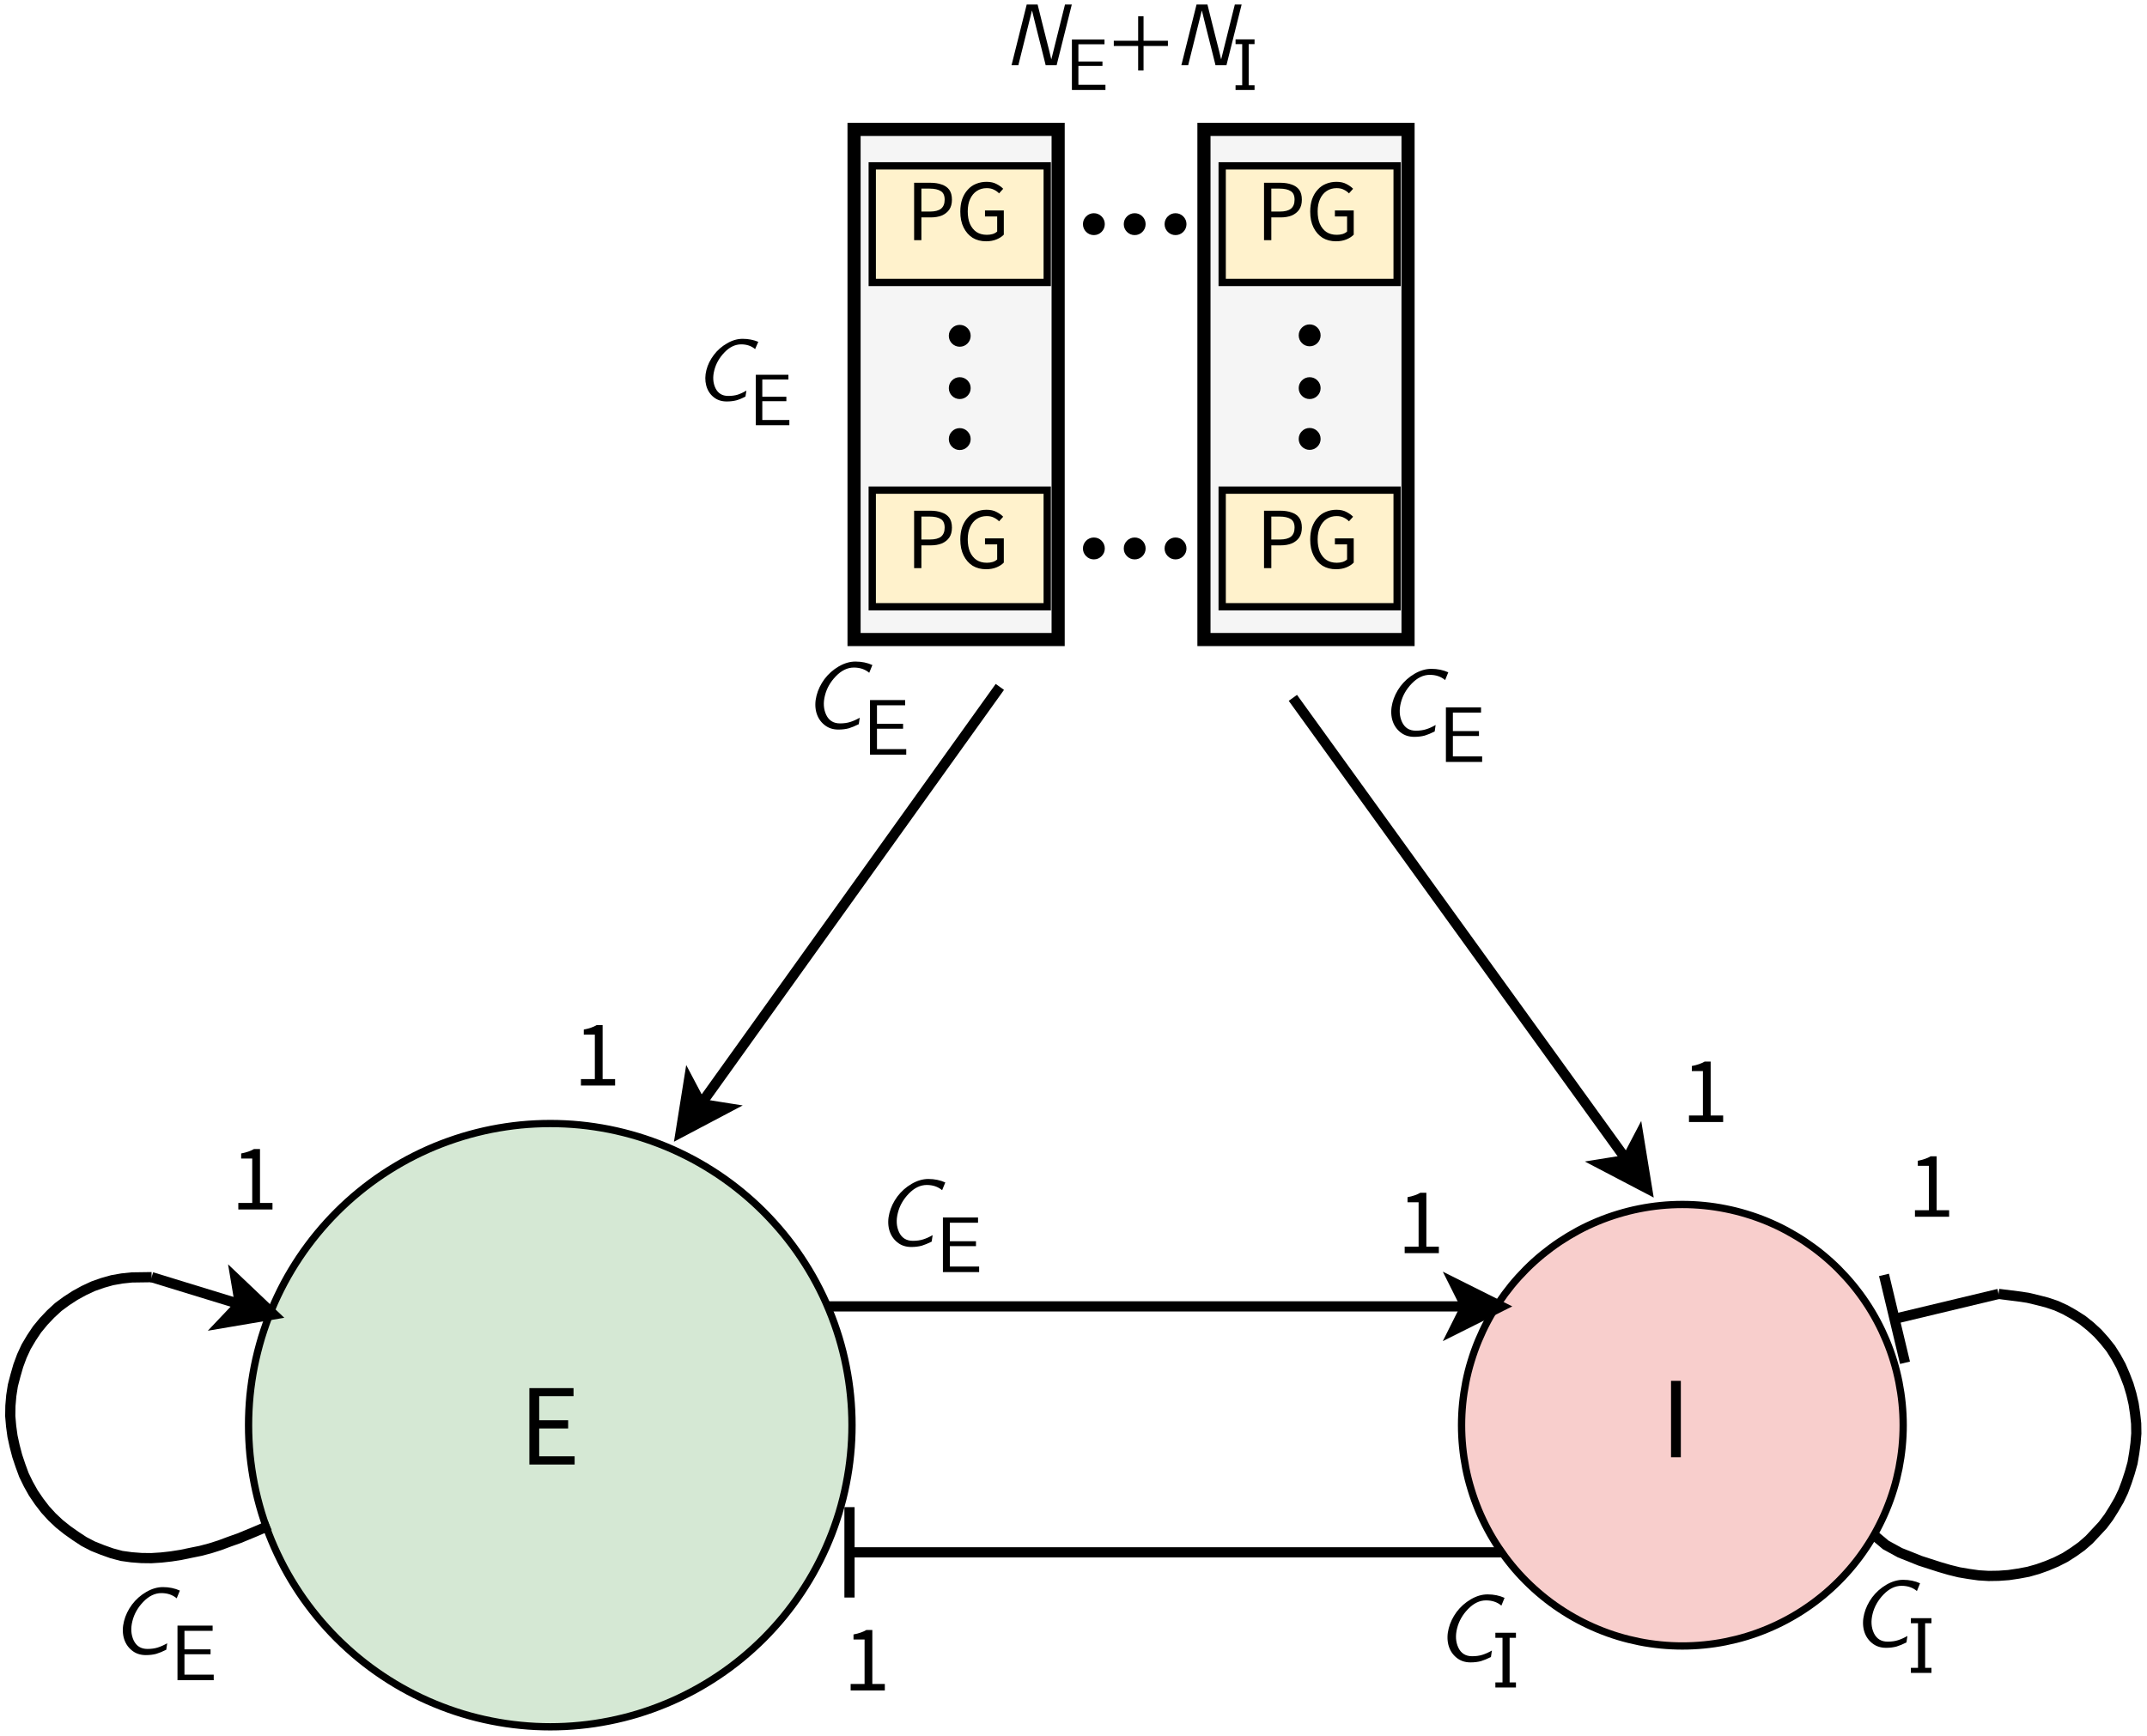
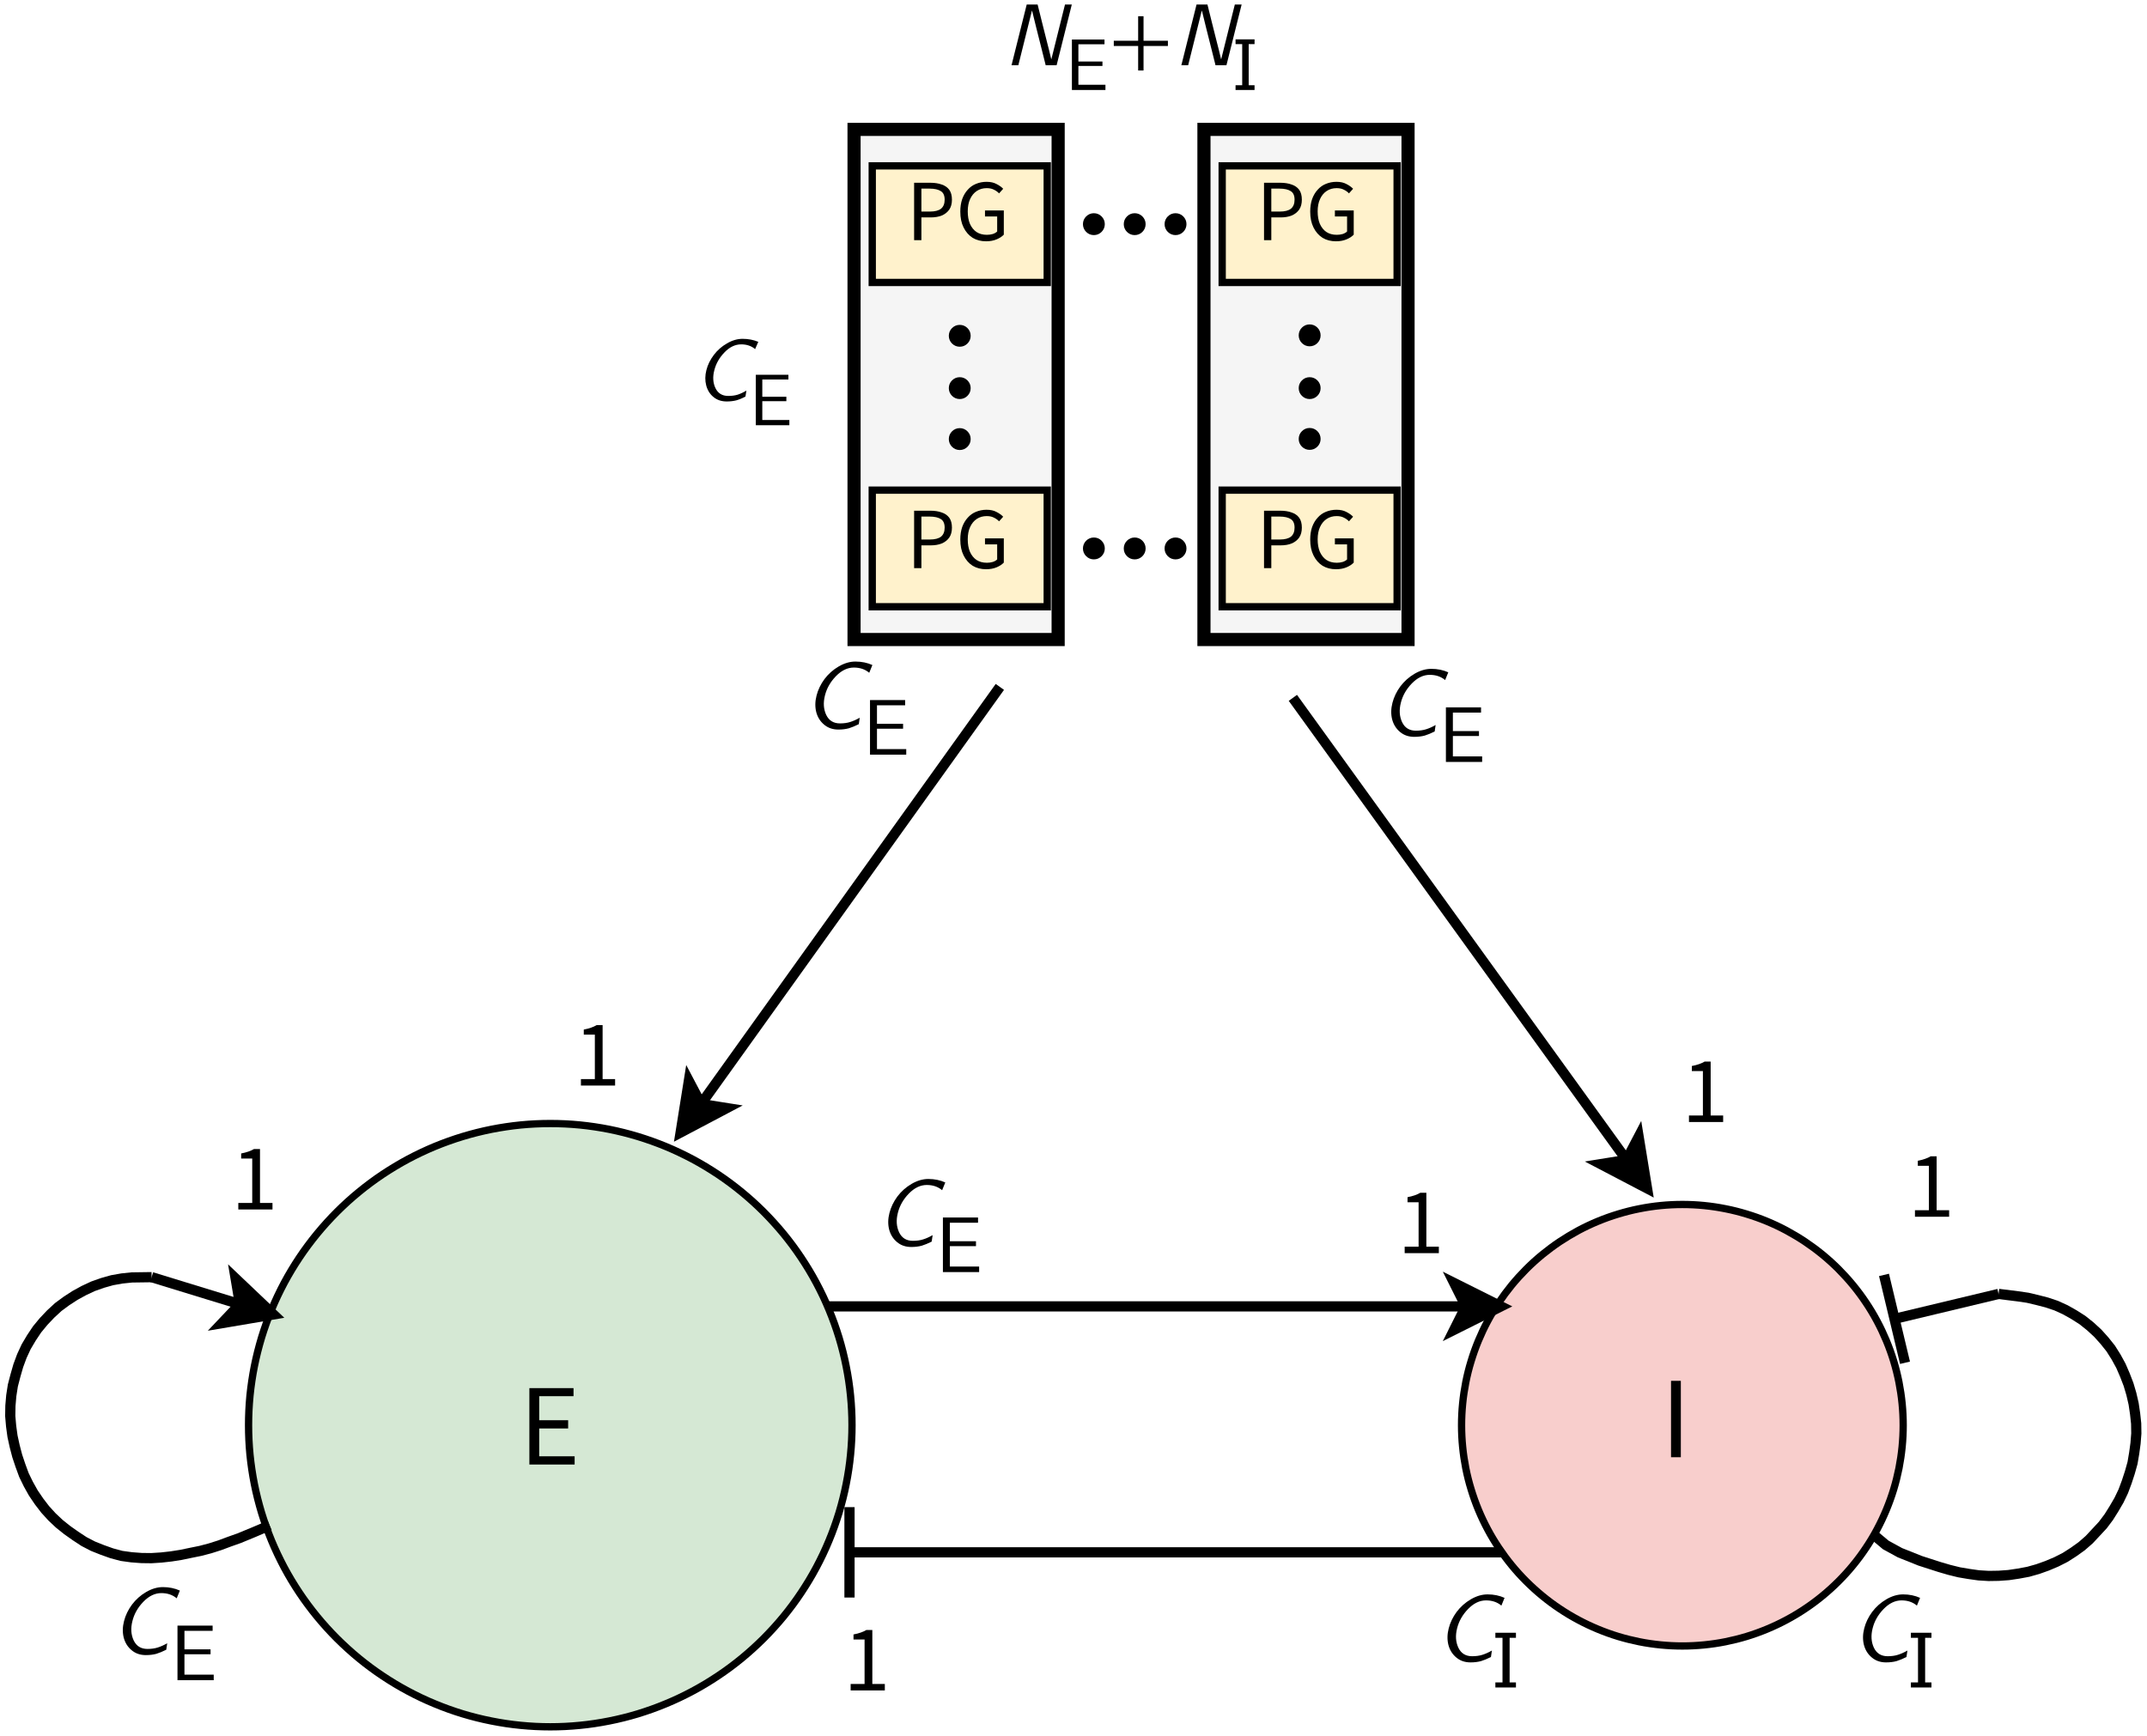
<svg xmlns="http://www.w3.org/2000/svg" xmlns:xlink="http://www.w3.org/1999/xlink" width="294.3" height="238.0" viewBox="-0.110 3.640 211.970 171.470">
  <defs>
    <g>
      <g id="glyph-0-0">
        <path d="M 0.781 0 L 0.781 -5.672 L 2.391 -5.672 C 2.816 -5.672 3.188 -5.613 3.5 -5.5 C 3.82 -5.395 4.07 -5.223 4.25 -4.984 C 4.426 -4.742 4.516 -4.414 4.516 -4 C 4.516 -3.602 4.426 -3.273 4.25 -3.016 C 4.07 -2.766 3.828 -2.57 3.516 -2.438 C 3.203 -2.312 2.836 -2.25 2.422 -2.25 L 1.5 -2.25 L 1.5 0 Z M 1.5 -2.828 L 2.344 -2.828 C 2.832 -2.828 3.195 -2.922 3.438 -3.109 C 3.676 -3.305 3.797 -3.602 3.797 -4 C 3.797 -4.406 3.672 -4.688 3.422 -4.844 C 3.172 -5.008 2.801 -5.094 2.312 -5.094 L 1.5 -5.094 Z M 1.5 -2.828 " />
      </g>
      <g id="glyph-0-1">
        <path d="M 3 0.109 C 2.5 0.109 2.055 -0.004 1.672 -0.234 C 1.297 -0.473 1 -0.812 0.781 -1.25 C 0.562 -1.688 0.453 -2.211 0.453 -2.828 C 0.453 -3.285 0.516 -3.695 0.641 -4.062 C 0.773 -4.426 0.957 -4.734 1.188 -4.984 C 1.414 -5.242 1.688 -5.438 2 -5.562 C 2.32 -5.695 2.672 -5.766 3.047 -5.766 C 3.441 -5.766 3.77 -5.691 4.031 -5.547 C 4.301 -5.41 4.52 -5.254 4.688 -5.078 L 4.281 -4.625 C 4.145 -4.77 3.977 -4.891 3.781 -4.984 C 3.594 -5.086 3.352 -5.141 3.062 -5.141 C 2.688 -5.141 2.359 -5.047 2.078 -4.859 C 1.797 -4.672 1.578 -4.406 1.422 -4.062 C 1.266 -3.727 1.188 -3.32 1.188 -2.844 C 1.188 -2.375 1.258 -1.961 1.406 -1.609 C 1.562 -1.266 1.773 -1 2.047 -0.812 C 2.328 -0.625 2.672 -0.531 3.078 -0.531 C 3.273 -0.531 3.469 -0.555 3.656 -0.609 C 3.844 -0.672 3.988 -0.754 4.094 -0.859 L 4.094 -2.344 L 2.891 -2.344 L 2.891 -2.938 L 4.75 -2.938 L 4.75 -0.547 C 4.57 -0.359 4.332 -0.203 4.031 -0.078 C 3.727 0.047 3.383 0.109 3 0.109 Z M 3 0.109 " />
      </g>
      <g id="glyph-1-0">
        <path d="M 5.281 0 L 4.203 0 C 4.109 -0.406 3.969 -0.969 3.781 -1.688 C 3.602 -2.414 3.438 -3.078 3.281 -3.672 C 3.125 -4.273 2.984 -4.848 2.859 -5.391 L 2.844 -5.391 L 1.5 0 L 0.828 0 L 2.328 -6 L 3.406 -6 C 3.5 -5.594 3.641 -5.023 3.828 -4.297 C 4.016 -3.578 4.18 -2.914 4.328 -2.312 C 4.484 -1.719 4.625 -1.148 4.75 -0.609 L 4.766 -0.609 L 6.109 -6 L 6.781 -6 Z M 5.281 0 " />
      </g>
      <g id="glyph-1-1">
        <path d="M 3.469 -0.453 C 3.812 -0.453 4.125 -0.492 4.406 -0.578 C 4.688 -0.672 4.973 -0.805 5.266 -0.984 L 5.172 -0.391 C 4.859 -0.223 4.555 -0.098 4.266 -0.016 C 3.984 0.055 3.672 0.094 3.328 0.094 C 2.805 0.094 2.367 -0.051 2.016 -0.344 C 1.66 -0.633 1.422 -1.016 1.297 -1.484 C 1.172 -1.961 1.176 -2.469 1.312 -3 C 1.445 -3.531 1.691 -4.031 2.047 -4.5 C 2.398 -4.969 2.832 -5.348 3.344 -5.641 C 3.852 -5.941 4.367 -6.094 4.891 -6.094 C 5.453 -6.094 5.969 -5.992 6.438 -5.797 L 6.125 -5.078 C 5.758 -5.391 5.301 -5.547 4.75 -5.547 C 4.156 -5.547 3.602 -5.281 3.094 -4.75 C 2.594 -4.227 2.258 -3.641 2.094 -2.984 C 1.926 -2.336 1.961 -1.754 2.203 -1.234 C 2.453 -0.711 2.875 -0.453 3.469 -0.453 Z M 3.469 -0.453 " />
      </g>
      <g id="glyph-2-0">
        <path d="M 1.312 -0.516 L 3.984 -0.516 L 3.984 0 L 0.672 0 L 0.672 -4.984 L 3.891 -4.984 L 3.891 -4.516 L 1.312 -4.516 L 1.312 -2.812 L 3.688 -2.812 L 3.688 -2.375 L 1.312 -2.375 Z M 1.312 -0.516 " />
      </g>
      <g id="glyph-2-1">
        <path d="M 1.359 -4.531 L 1.359 -0.469 L 1.938 -0.469 L 1.938 0 L 0.062 0 L 0.062 -0.469 L 0.719 -0.469 L 0.719 -4.531 L 0.062 -4.531 L 0.062 -5 L 1.938 -5 L 1.938 -4.531 Z M 1.359 -4.531 " />
      </g>
      <g id="glyph-3-0">
        <path d="M 2.906 -2.422 L 2.906 -4.844 L 3.438 -4.844 L 3.438 -2.422 L 5.844 -2.422 L 5.844 -1.906 L 3.438 -1.906 L 3.438 0.516 L 2.906 0.516 L 2.906 -1.906 L 0.5 -1.906 L 0.5 -2.422 Z M 2.906 -2.422 " />
      </g>
      <g id="glyph-4-0">
        <path d="M 1.031 0 L 1.031 -7.547 L 5.391 -7.547 L 5.391 -6.75 L 2 -6.75 L 2 -4.375 L 4.859 -4.375 L 4.859 -3.562 L 2 -3.562 L 2 -0.812 L 5.5 -0.812 L 5.5 0 Z M 1.031 0 " />
      </g>
      <g id="glyph-4-1">
        <path d="M 1.031 0 L 1.031 -7.547 L 2 -7.547 L 2 0 Z M 1.031 0 " />
      </g>
      <g id="glyph-5-0">
        <path d="M 3.75 -0.5 C 4.133 -0.5 4.473 -0.547 4.766 -0.641 C 5.066 -0.734 5.379 -0.875 5.703 -1.062 L 5.609 -0.422 C 5.254 -0.242 4.926 -0.109 4.625 -0.016 C 4.32 0.066 3.977 0.109 3.594 0.109 C 3.039 0.109 2.57 -0.051 2.188 -0.375 C 1.801 -0.695 1.539 -1.113 1.406 -1.625 C 1.281 -2.133 1.289 -2.676 1.438 -3.25 C 1.582 -3.82 1.844 -4.363 2.219 -4.875 C 2.602 -5.383 3.07 -5.801 3.625 -6.125 C 4.176 -6.445 4.727 -6.609 5.281 -6.609 C 5.895 -6.609 6.453 -6.492 6.953 -6.266 L 6.641 -5.5 C 6.234 -5.844 5.727 -6.016 5.125 -6.016 C 4.488 -6.016 3.895 -5.727 3.344 -5.156 C 2.801 -4.594 2.441 -3.957 2.266 -3.25 C 2.086 -2.539 2.129 -1.906 2.391 -1.344 C 2.66 -0.781 3.113 -0.5 3.75 -0.5 Z M 3.75 -0.5 " />
      </g>
      <g id="glyph-6-0">
        <path d="M 1.422 -0.547 L 4.312 -0.547 L 4.312 0 L 0.734 0 L 0.734 -5.391 L 4.203 -5.391 L 4.203 -4.875 L 1.422 -4.875 L 1.422 -3.047 L 4 -3.047 L 4 -2.562 L 1.422 -2.562 Z M 1.422 -0.547 " />
      </g>
      <g id="glyph-6-1">
        <path d="M 1.469 -4.906 L 1.469 -0.5 L 2.094 -0.5 L 2.094 0 L 0.062 0 L 0.062 -0.5 L 0.766 -0.5 L 0.766 -4.906 L 0.062 -4.906 L 0.062 -5.406 L 2.094 -5.406 L 2.094 -4.906 Z M 1.469 -4.906 " />
      </g>
      <g id="glyph-7-0">
        <path d="M 0.734 0 L 0.734 -0.641 L 2.109 -0.641 L 2.109 -5.031 L 1.016 -5.031 L 1.016 -5.531 C 1.285 -5.582 1.523 -5.645 1.734 -5.719 C 1.941 -5.789 2.125 -5.875 2.281 -5.969 L 2.875 -5.969 L 2.875 -0.641 L 4.109 -0.641 L 4.109 0 Z M 0.734 0 " />
      </g>
    </g>
    <clipPath id="clip-0">
      <path clip-rule="nonzero" d="M 0 0.008 L 212.762 0.008 L 212.762 175.832 L 0 175.832 Z M 0 0.008 " />
    </clipPath>
    <clipPath id="clip-1">
      <path clip-rule="nonzero" d="M 20 110 L 89 110 L 89 175.832 L 20 175.832 Z M 20 110 " />
    </clipPath>
    <clipPath id="clip-2">
      <path clip-rule="nonzero" d="M 170 117 L 212.762 117 L 212.762 174 L 170 174 Z M 170 117 " />
    </clipPath>
  </defs>
  <g clip-path="url(#clip-0)">

</g>
  <path fill-rule="nonzero" fill="rgb(96.078%, 96.078%, 96.078%)" fill-opacity="1" stroke-width="1.8" stroke-linecap="butt" stroke-linejoin="miter" stroke="rgb(0%, 0%, 0%)" stroke-opacity="1" stroke-miterlimit="4" d="M 116.252 22.797 L 144.25 22.797 L 144.25 92.798 L 116.252 92.798 Z M 116.252 22.797 " transform="matrix(0.71992, 0, 0, 0.71992, 0.510966, 0.0095816)" />
  <path fill-rule="nonzero" fill="rgb(100%, 94.899%, 79.999%)" fill-opacity="1" stroke-width="1" stroke-linecap="butt" stroke-linejoin="miter" stroke="rgb(0%, 0%, 0%)" stroke-opacity="1" stroke-miterlimit="4" d="M 118.248 27.3 L 142.252 27.3 L 142.252 43.301 L 118.248 43.301 Z M 118.248 27.3 " transform="matrix(0.71992, 0, 0, 0.71992, 0.870926, 0.369541)" />
  <g fill="rgb(0%, 0%, 0%)" fill-opacity="1">
    <use xlink:href="#glyph-0-0" x="89.354" y="27.367" />
  </g>
  <g fill="rgb(0%, 0%, 0%)" fill-opacity="1">
    <use xlink:href="#glyph-0-1" x="94.243" y="27.367" />
  </g>
  <path fill-rule="nonzero" fill="rgb(100%, 94.899%, 79.999%)" fill-opacity="1" stroke-width="1" stroke-linecap="butt" stroke-linejoin="miter" stroke="rgb(0%, 0%, 0%)" stroke-opacity="1" stroke-miterlimit="4" d="M 118.248 71.798 L 142.252 71.798 L 142.252 87.799 L 118.248 87.799 Z M 118.248 71.798 " transform="matrix(0.71992, 0, 0, 0.71992, 0.870926, 0.369541)" />
  <g fill="rgb(0%, 0%, 0%)" fill-opacity="1">
    <use xlink:href="#glyph-0-0" x="89.354" y="59.763" />
  </g>
  <g fill="rgb(0%, 0%, 0%)" fill-opacity="1">
    <use xlink:href="#glyph-0-1" x="94.243" y="59.763" />
  </g>
  <path fill-rule="nonzero" fill="rgb(96.078%, 96.078%, 96.078%)" fill-opacity="1" stroke-width="1.8" stroke-linecap="butt" stroke-linejoin="miter" stroke="rgb(0%, 0%, 0%)" stroke-opacity="1" stroke-miterlimit="4" d="M 164.25 22.797 L 192.248 22.797 L 192.248 92.798 L 164.25 92.798 Z M 164.25 22.797 " transform="matrix(0.71992, 0, 0, 0.71992, 0.510966, 0.0095816)" />
  <path fill-rule="nonzero" fill="rgb(100%, 94.899%, 79.999%)" fill-opacity="1" stroke-width="1" stroke-linecap="butt" stroke-linejoin="miter" stroke="rgb(0%, 0%, 0%)" stroke-opacity="1" stroke-miterlimit="4" d="M 166.251 27.3 L 190.25 27.3 L 190.25 43.301 L 166.251 43.301 Z M 166.251 27.3 " transform="matrix(0.71992, 0, 0, 0.71992, 0.870926, 0.369541)" />
  <g fill="rgb(0%, 0%, 0%)" fill-opacity="1">
    <use xlink:href="#glyph-0-0" x="123.91" y="27.367" />
  </g>
  <g fill="rgb(0%, 0%, 0%)" fill-opacity="1">
    <use xlink:href="#glyph-0-1" x="128.799" y="27.367" />
  </g>
  <path fill-rule="nonzero" fill="rgb(100%, 94.899%, 79.999%)" fill-opacity="1" stroke-width="1" stroke-linecap="butt" stroke-linejoin="miter" stroke="rgb(0%, 0%, 0%)" stroke-opacity="1" stroke-miterlimit="4" d="M 166.251 71.798 L 190.25 71.798 L 190.25 87.799 L 166.251 87.799 Z M 166.251 71.798 " transform="matrix(0.71992, 0, 0, 0.71992, 0.870926, 0.369541)" />
  <g fill="rgb(0%, 0%, 0%)" fill-opacity="1">
    <use xlink:href="#glyph-0-0" x="123.91" y="59.763" />
  </g>
  <g fill="rgb(0%, 0%, 0%)" fill-opacity="1">
    <use xlink:href="#glyph-0-1" x="128.799" y="59.763" />
  </g>
  <path fill-rule="nonzero" fill="rgb(0%, 0%, 0%)" fill-opacity="1" stroke-width="1" stroke-linecap="butt" stroke-linejoin="miter" stroke="rgb(0%, 0%, 0%)" stroke-opacity="1" stroke-miterlimit="4" d="M 149.648 35.298 C 149.648 35.575 149.55 35.813 149.355 36.009 C 149.16 36.204 148.926 36.302 148.65 36.302 C 148.373 36.302 148.14 36.204 147.944 36.009 C 147.749 35.813 147.651 35.575 147.651 35.298 C 147.651 35.021 147.749 34.788 147.944 34.593 C 148.14 34.397 148.373 34.3 148.65 34.3 C 148.926 34.3 149.16 34.397 149.355 34.593 C 149.55 34.788 149.648 35.021 149.648 35.298 Z M 149.648 35.298 " transform="matrix(0.71992, 0, 0, 0.71992, 0.870926, 0.369541)" />
  <path fill-rule="nonzero" fill="rgb(0%, 0%, 0%)" fill-opacity="1" stroke-width="1" stroke-linecap="butt" stroke-linejoin="miter" stroke="rgb(0%, 0%, 0%)" stroke-opacity="1" stroke-miterlimit="4" d="M 155.248 35.298 C 155.248 35.575 155.15 35.813 154.955 36.009 C 154.759 36.204 154.526 36.302 154.249 36.302 C 153.972 36.302 153.739 36.204 153.544 36.009 C 153.349 35.813 153.251 35.575 153.251 35.298 C 153.251 35.021 153.349 34.788 153.544 34.593 C 153.739 34.397 153.972 34.3 154.249 34.3 C 154.526 34.3 154.759 34.397 154.955 34.593 C 155.15 34.788 155.248 35.021 155.248 35.298 Z M 155.248 35.298 " transform="matrix(0.71992, 0, 0, 0.71992, 0.870926, 0.369541)" />
  <path fill-rule="nonzero" fill="rgb(0%, 0%, 0%)" fill-opacity="1" stroke-width="1" stroke-linecap="butt" stroke-linejoin="miter" stroke="rgb(0%, 0%, 0%)" stroke-opacity="1" stroke-miterlimit="4" d="M 160.853 35.298 C 160.853 35.575 160.755 35.813 160.56 36.009 C 160.364 36.204 160.126 36.302 159.849 36.302 C 159.572 36.302 159.339 36.204 159.143 36.009 C 158.948 35.813 158.85 35.575 158.85 35.298 C 158.85 35.021 158.948 34.788 159.143 34.593 C 159.339 34.397 159.572 34.3 159.849 34.3 C 160.126 34.3 160.364 34.397 160.56 34.593 C 160.755 34.788 160.853 35.021 160.853 35.298 Z M 160.853 35.298 " transform="matrix(0.71992, 0, 0, 0.71992, 0.870926, 0.369541)" />
  <path fill-rule="nonzero" fill="rgb(0%, 0%, 0%)" fill-opacity="1" stroke-width="1" stroke-linecap="butt" stroke-linejoin="miter" stroke="rgb(0%, 0%, 0%)" stroke-opacity="1" stroke-miterlimit="4" d="M 149.648 79.802 C 149.648 80.078 149.55 80.312 149.355 80.507 C 149.16 80.702 148.926 80.8 148.65 80.8 C 148.373 80.8 148.14 80.702 147.944 80.507 C 147.749 80.312 147.651 80.078 147.651 79.802 C 147.651 79.525 147.749 79.286 147.944 79.091 C 148.14 78.896 148.373 78.798 148.65 78.798 C 148.926 78.798 149.16 78.896 149.355 79.091 C 149.55 79.286 149.648 79.525 149.648 79.802 Z M 149.648 79.802 " transform="matrix(0.71992, 0, 0, 0.71992, 0.870926, 0.369541)" />
  <path fill-rule="nonzero" fill="rgb(0%, 0%, 0%)" fill-opacity="1" stroke-width="1" stroke-linecap="butt" stroke-linejoin="miter" stroke="rgb(0%, 0%, 0%)" stroke-opacity="1" stroke-miterlimit="4" d="M 155.248 79.802 C 155.248 80.078 155.15 80.312 154.955 80.507 C 154.759 80.702 154.526 80.8 154.249 80.8 C 153.972 80.8 153.739 80.702 153.544 80.507 C 153.349 80.312 153.251 80.078 153.251 79.802 C 153.251 79.525 153.349 79.286 153.544 79.091 C 153.739 78.896 153.972 78.798 154.249 78.798 C 154.526 78.798 154.759 78.896 154.955 79.091 C 155.15 79.286 155.248 79.525 155.248 79.802 Z M 155.248 79.802 " transform="matrix(0.71992, 0, 0, 0.71992, 0.870926, 0.369541)" />
  <path fill-rule="nonzero" fill="rgb(0%, 0%, 0%)" fill-opacity="1" stroke-width="1" stroke-linecap="butt" stroke-linejoin="miter" stroke="rgb(0%, 0%, 0%)" stroke-opacity="1" stroke-miterlimit="4" d="M 160.853 79.802 C 160.853 80.078 160.755 80.312 160.56 80.507 C 160.364 80.702 160.126 80.8 159.849 80.8 C 159.572 80.8 159.339 80.702 159.143 80.507 C 158.948 80.312 158.85 80.078 158.85 79.802 C 158.85 79.525 158.948 79.286 159.143 79.091 C 159.339 78.896 159.572 78.798 159.849 78.798 C 160.126 78.798 160.364 78.896 160.56 79.091 C 160.755 79.286 160.853 79.525 160.853 79.802 Z M 160.853 79.802 " transform="matrix(0.71992, 0, 0, 0.71992, 0.870926, 0.369541)" />
  <path fill-rule="nonzero" fill="rgb(0%, 0%, 0%)" fill-opacity="1" stroke-width="1" stroke-linecap="butt" stroke-linejoin="miter" stroke="rgb(0%, 0%, 0%)" stroke-opacity="1" stroke-miterlimit="4" d="M 131.249 50.621 C 131.249 50.898 131.151 51.131 130.956 51.326 C 130.76 51.522 130.527 51.619 130.25 51.619 C 129.974 51.619 129.74 51.522 129.545 51.326 C 129.35 51.131 129.252 50.898 129.252 50.621 C 129.252 50.344 129.35 50.111 129.545 49.915 C 129.74 49.72 129.974 49.622 130.25 49.622 C 130.527 49.622 130.76 49.72 130.956 49.915 C 131.151 50.111 131.249 50.344 131.249 50.621 Z M 131.249 50.621 " transform="matrix(0.71992, 0, 0, 0.71992, 0.870926, 0.369541)" />
  <path fill-rule="nonzero" fill="rgb(0%, 0%, 0%)" fill-opacity="1" stroke-width="1" stroke-linecap="butt" stroke-linejoin="miter" stroke="rgb(0%, 0%, 0%)" stroke-opacity="1" stroke-miterlimit="4" d="M 131.249 57.799 C 131.249 58.076 131.151 58.309 130.956 58.505 C 130.76 58.7 130.527 58.798 130.25 58.798 C 129.974 58.798 129.74 58.7 129.545 58.505 C 129.35 58.309 129.252 58.076 129.252 57.799 C 129.252 57.523 129.35 57.289 129.545 57.094 C 129.74 56.899 129.974 56.801 130.25 56.801 C 130.527 56.801 130.76 56.899 130.956 57.094 C 131.151 57.289 131.249 57.523 131.249 57.799 Z M 131.249 57.799 " transform="matrix(0.71992, 0, 0, 0.71992, 0.870926, 0.369541)" />
  <path fill-rule="nonzero" fill="rgb(0%, 0%, 0%)" fill-opacity="1" stroke-width="1" stroke-linecap="butt" stroke-linejoin="miter" stroke="rgb(0%, 0%, 0%)" stroke-opacity="1" stroke-miterlimit="4" d="M 131.249 64.788 C 131.249 65.065 131.151 65.303 130.956 65.499 C 130.76 65.694 130.527 65.792 130.25 65.792 C 129.974 65.792 129.74 65.694 129.545 65.499 C 129.35 65.303 129.252 65.065 129.252 64.788 C 129.252 64.511 129.35 64.278 129.545 64.083 C 129.74 63.887 129.974 63.79 130.25 63.79 C 130.527 63.79 130.76 63.887 130.956 64.083 C 131.151 64.278 131.249 64.511 131.249 64.788 Z M 131.249 64.788 " transform="matrix(0.71992, 0, 0, 0.71992, 0.870926, 0.369541)" />
  <path fill-rule="nonzero" fill="rgb(0%, 0%, 0%)" fill-opacity="1" stroke-width="1" stroke-linecap="butt" stroke-linejoin="miter" stroke="rgb(0%, 0%, 0%)" stroke-opacity="1" stroke-miterlimit="4" d="M 179.252 50.561 C 179.252 50.838 179.154 51.071 178.959 51.267 C 178.764 51.462 178.525 51.56 178.248 51.56 C 177.971 51.56 177.738 51.462 177.543 51.267 C 177.347 51.071 177.25 50.838 177.25 50.561 C 177.25 50.284 177.347 50.046 177.543 49.85 C 177.738 49.655 177.971 49.557 178.248 49.557 C 178.525 49.557 178.764 49.655 178.959 49.85 C 179.154 50.046 179.252 50.284 179.252 50.561 Z M 179.252 50.561 " transform="matrix(0.71992, 0, 0, 0.71992, 0.870926, 0.369541)" />
  <path fill-rule="nonzero" fill="rgb(0%, 0%, 0%)" fill-opacity="1" stroke-width="1" stroke-linecap="butt" stroke-linejoin="miter" stroke="rgb(0%, 0%, 0%)" stroke-opacity="1" stroke-miterlimit="4" d="M 179.252 57.799 C 179.252 58.076 179.154 58.309 178.959 58.505 C 178.764 58.7 178.525 58.798 178.248 58.798 C 177.971 58.798 177.738 58.7 177.543 58.505 C 177.347 58.309 177.25 58.076 177.25 57.799 C 177.25 57.523 177.347 57.289 177.543 57.094 C 177.738 56.899 177.971 56.801 178.248 56.801 C 178.525 56.801 178.764 56.899 178.959 57.094 C 179.154 57.289 179.252 57.523 179.252 57.799 Z M 179.252 57.799 " transform="matrix(0.71992, 0, 0, 0.71992, 0.870926, 0.369541)" />
  <path fill-rule="nonzero" fill="rgb(0%, 0%, 0%)" fill-opacity="1" stroke-width="1" stroke-linecap="butt" stroke-linejoin="miter" stroke="rgb(0%, 0%, 0%)" stroke-opacity="1" stroke-miterlimit="4" d="M 179.252 64.772 C 179.252 65.048 179.154 65.282 178.959 65.477 C 178.764 65.672 178.525 65.77 178.248 65.77 C 177.971 65.77 177.738 65.672 177.543 65.477 C 177.347 65.282 177.25 65.048 177.25 64.772 C 177.25 64.495 177.347 64.256 177.543 64.061 C 177.738 63.866 177.971 63.768 178.248 63.768 C 178.525 63.768 178.764 63.866 178.959 64.061 C 179.154 64.256 179.252 64.495 179.252 64.772 Z M 179.252 64.772 " transform="matrix(0.71992, 0, 0, 0.71992, 0.870926, 0.369541)" />
  <g fill="rgb(0%, 0%, 0%)" fill-opacity="1">
    <use xlink:href="#glyph-1-0" x="98.926" y="10.088" />
  </g>
  <g fill="rgb(0%, 0%, 0%)" fill-opacity="1">
    <use xlink:href="#glyph-2-0" x="105.046" y="12.529" />
  </g>
  <g fill="rgb(0%, 0%, 0%)" fill-opacity="1">
    <use xlink:href="#glyph-3-0" x="109.354" y="10.088" />
  </g>
  <g fill="rgb(0%, 0%, 0%)" fill-opacity="1">
    <use xlink:href="#glyph-1-0" x="115.698" y="10.088" />
  </g>
  <g fill="rgb(0%, 0%, 0%)" fill-opacity="1">
    <use xlink:href="#glyph-2-1" x="121.817" y="12.529" />
  </g>
  <g fill="rgb(0%, 0%, 0%)" fill-opacity="1">
    <use xlink:href="#glyph-1-1" x="68.307" y="43.205" />
  </g>
  <g fill="rgb(0%, 0%, 0%)" fill-opacity="1">
    <use xlink:href="#glyph-2-0" x="73.83" y="45.646" />
  </g>
  <path fill-rule="nonzero" fill="rgb(83.53%, 90.979%, 83.139%)" fill-opacity="1" d="M 84 144.426 C 84 145.402 83.953 146.375 83.855 147.348 C 83.762 148.316 83.617 149.281 83.426 150.238 C 83.238 151.195 83 152.141 82.719 153.074 C 82.434 154.008 82.105 154.926 81.73 155.828 C 81.359 156.73 80.941 157.609 80.48 158.473 C 80.023 159.332 79.52 160.168 78.977 160.98 C 78.438 161.793 77.855 162.574 77.238 163.328 C 76.617 164.082 75.961 164.805 75.273 165.496 C 74.582 166.184 73.859 166.84 73.105 167.461 C 72.352 168.078 71.57 168.66 70.758 169.199 C 69.945 169.742 69.109 170.246 68.25 170.703 C 67.387 171.164 66.508 171.582 65.605 171.953 C 64.703 172.328 63.785 172.656 62.852 172.941 C 61.918 173.223 60.973 173.461 60.016 173.648 C 59.059 173.84 58.094 173.984 57.125 174.078 C 56.152 174.176 55.18 174.223 54.203 174.223 C 53.227 174.223 52.254 174.176 51.281 174.078 C 50.312 173.984 49.348 173.84 48.391 173.648 C 47.434 173.461 46.488 173.223 45.555 172.941 C 44.617 172.656 43.703 172.328 42.801 171.953 C 41.898 171.582 41.016 171.164 40.156 170.703 C 39.297 170.246 38.461 169.742 37.648 169.199 C 36.836 168.66 36.055 168.078 35.301 167.461 C 34.543 166.84 33.824 166.184 33.133 165.496 C 32.441 164.805 31.789 164.082 31.168 163.328 C 30.551 162.574 29.969 161.793 29.426 160.98 C 28.883 160.168 28.383 159.332 27.922 158.473 C 27.465 157.609 27.047 156.73 26.672 155.828 C 26.301 154.926 25.973 154.008 25.688 153.074 C 25.406 152.141 25.168 151.195 24.977 150.238 C 24.789 149.281 24.645 148.316 24.547 147.348 C 24.453 146.375 24.406 145.402 24.406 144.426 C 24.406 143.449 24.453 142.477 24.547 141.504 C 24.645 140.535 24.789 139.57 24.977 138.613 C 25.168 137.656 25.406 136.711 25.688 135.777 C 25.973 134.844 26.301 133.926 26.672 133.023 C 27.047 132.121 27.465 131.238 27.922 130.379 C 28.383 129.52 28.883 128.684 29.426 127.871 C 29.969 127.059 30.551 126.277 31.168 125.523 C 31.789 124.77 32.441 124.047 33.133 123.355 C 33.824 122.664 34.543 122.012 35.301 121.391 C 36.055 120.773 36.836 120.191 37.648 119.648 C 38.461 119.109 39.297 118.605 40.156 118.145 C 41.016 117.688 41.898 117.27 42.801 116.895 C 43.703 116.523 44.617 116.195 45.555 115.91 C 46.488 115.629 47.434 115.391 48.391 115.199 C 49.348 115.012 50.312 114.867 51.281 114.77 C 52.254 114.676 53.227 114.629 54.203 114.629 C 55.18 114.629 56.152 114.676 57.125 114.77 C 58.094 114.867 59.059 115.012 60.016 115.199 C 60.973 115.391 61.918 115.629 62.852 115.91 C 63.785 116.195 64.703 116.523 65.605 116.895 C 66.508 117.27 67.387 117.688 68.25 118.145 C 69.109 118.605 69.945 119.109 70.758 119.648 C 71.57 120.191 72.352 120.773 73.105 121.391 C 73.859 122.012 74.582 122.664 75.273 123.355 C 75.961 124.047 76.617 124.77 77.238 125.523 C 77.855 126.277 78.438 127.059 78.977 127.871 C 79.52 128.684 80.023 129.52 80.48 130.379 C 80.941 131.238 81.359 132.121 81.73 133.023 C 82.105 133.926 82.434 134.844 82.719 135.777 C 83 136.711 83.238 137.656 83.426 138.613 C 83.617 139.57 83.762 140.535 83.855 141.504 C 83.953 142.477 84 143.449 84 144.426 Z M 84 144.426 " />
  <g clip-path="url(#clip-1)">
    <path fill="none" stroke-width="1" stroke-linecap="butt" stroke-linejoin="miter" stroke="rgb(0%, 0%, 0%)" stroke-opacity="1" stroke-miterlimit="4" d="M 115.47 200.1 C 115.47 201.457 115.405 202.808 115.269 204.159 C 115.139 205.505 114.938 206.845 114.672 208.174 C 114.412 209.504 114.081 210.817 113.69 212.113 C 113.294 213.41 112.838 214.685 112.317 215.939 C 111.802 217.192 111.221 218.413 110.581 219.612 C 109.946 220.806 109.246 221.967 108.492 223.096 C 107.743 224.224 106.935 225.309 106.078 226.357 C 105.215 227.404 104.303 228.408 103.348 229.368 C 102.388 230.323 101.384 231.235 100.337 232.097 C 99.29 232.955 98.205 233.763 97.076 234.512 C 95.947 235.266 94.786 235.966 93.592 236.601 C 92.393 237.241 91.173 237.822 89.919 238.337 C 88.666 238.858 87.391 239.314 86.094 239.71 C 84.797 240.101 83.484 240.432 82.155 240.692 C 80.825 240.958 79.485 241.159 78.139 241.289 C 76.788 241.424 75.437 241.49 74.081 241.49 C 72.724 241.49 71.373 241.424 70.022 241.289 C 68.677 241.159 67.336 240.958 66.007 240.692 C 64.678 240.432 63.365 240.101 62.068 239.71 C 60.765 239.314 59.496 238.858 58.242 238.337 C 56.989 237.822 55.763 237.241 54.569 236.601 C 53.375 235.966 52.214 235.266 51.086 234.512 C 49.957 233.763 48.872 232.955 47.825 232.097 C 46.772 231.235 45.774 230.323 44.813 229.368 C 43.853 228.408 42.947 227.404 42.084 226.357 C 41.227 225.309 40.418 224.224 39.664 223.096 C 38.91 221.967 38.215 220.806 37.575 219.612 C 36.94 218.413 36.36 217.192 35.839 215.939 C 35.323 214.685 34.867 213.41 34.471 212.113 C 34.081 210.817 33.75 209.504 33.484 208.174 C 33.223 206.845 33.023 205.505 32.887 204.159 C 32.757 202.808 32.692 201.457 32.692 200.1 C 32.692 198.744 32.757 197.393 32.887 196.042 C 33.023 194.696 33.223 193.356 33.484 192.027 C 33.75 190.697 34.081 189.384 34.471 188.087 C 34.867 186.791 35.323 185.515 35.839 184.262 C 36.36 183.009 36.94 181.782 37.575 180.589 C 38.215 179.395 38.91 178.234 39.664 177.105 C 40.418 175.977 41.227 174.891 42.084 173.844 C 42.947 172.797 43.853 171.793 44.813 170.833 C 45.774 169.872 46.772 168.966 47.825 168.104 C 48.872 167.246 49.957 166.438 51.086 165.684 C 52.214 164.935 53.375 164.235 54.569 163.595 C 55.763 162.96 56.989 162.379 58.242 161.858 C 59.496 161.343 60.765 160.887 62.068 160.491 C 63.365 160.1 64.678 159.769 66.007 159.503 C 67.336 159.243 68.677 159.042 70.022 158.907 C 71.373 158.776 72.724 158.711 74.081 158.711 C 75.437 158.711 76.788 158.776 78.139 158.907 C 79.485 159.042 80.825 159.243 82.155 159.503 C 83.484 159.769 84.797 160.1 86.094 160.491 C 87.391 160.887 88.666 161.343 89.919 161.858 C 91.173 162.379 92.393 162.96 93.592 163.595 C 94.786 164.235 95.947 164.935 97.076 165.684 C 98.205 166.438 99.29 167.246 100.337 168.104 C 101.384 168.966 102.388 169.872 103.348 170.833 C 104.303 171.793 105.215 172.797 106.078 173.844 C 106.935 174.891 107.743 175.977 108.492 177.105 C 109.246 178.234 109.946 179.395 110.581 180.589 C 111.221 181.782 111.802 183.009 112.317 184.262 C 112.838 185.515 113.294 186.791 113.69 188.087 C 114.081 189.384 114.412 190.697 114.672 192.027 C 114.938 193.356 115.139 194.696 115.269 196.042 C 115.405 197.393 115.47 198.744 115.47 200.1 Z M 115.47 200.1 " transform="matrix(0.71992, 0, 0, 0.71992, 0.870926, 0.369541)" />
  </g>
  <path fill-rule="nonzero" fill="rgb(97.249%, 80.779%, 79.999%)" fill-opacity="1" stroke-width="1" stroke-linecap="butt" stroke-linejoin="miter" stroke="rgb(0%, 0%, 0%)" stroke-opacity="1" stroke-miterlimit="4" d="M 259.67 200.111 C 259.67 201.104 259.621 202.092 259.524 203.079 C 259.426 204.067 259.279 205.049 259.089 206.02 C 258.894 206.991 258.655 207.952 258.368 208.901 C 258.08 209.851 257.744 210.784 257.364 211.701 C 256.984 212.618 256.561 213.513 256.094 214.387 C 255.628 215.266 255.118 216.112 254.564 216.937 C 254.016 217.762 253.425 218.56 252.795 219.325 C 252.166 220.095 251.499 220.828 250.799 221.528 C 250.099 222.227 249.361 222.895 248.596 223.524 C 247.831 224.154 247.033 224.745 246.208 225.293 C 245.384 225.847 244.532 226.357 243.658 226.823 C 242.784 227.29 241.889 227.713 240.972 228.093 C 240.055 228.473 239.122 228.809 238.172 229.097 C 237.223 229.384 236.262 229.623 235.291 229.818 C 234.315 230.014 233.338 230.155 232.35 230.252 C 231.363 230.35 230.37 230.399 229.382 230.399 C 228.389 230.399 227.396 230.35 226.409 230.252 C 225.421 230.155 224.445 230.014 223.468 229.818 C 222.497 229.623 221.536 229.384 220.587 229.097 C 219.637 228.809 218.704 228.473 217.787 228.093 C 216.87 227.713 215.975 227.29 215.101 226.823 C 214.228 226.357 213.376 225.847 212.551 225.293 C 211.726 224.745 210.929 224.154 210.164 223.524 C 209.399 222.895 208.661 222.227 207.961 221.528 C 207.261 220.828 206.593 220.095 205.964 219.325 C 205.335 218.56 204.749 217.762 204.195 216.937 C 203.642 216.112 203.132 215.266 202.665 214.387 C 202.198 213.513 201.775 212.618 201.395 211.701 C 201.016 210.784 200.685 209.851 200.397 208.901 C 200.104 207.952 199.865 206.991 199.67 206.02 C 199.48 205.049 199.333 204.067 199.236 203.079 C 199.138 202.092 199.089 201.104 199.089 200.111 C 199.089 199.118 199.138 198.131 199.236 197.143 C 199.333 196.156 199.48 195.174 199.67 194.202 C 199.865 193.226 200.104 192.265 200.397 191.316 C 200.685 190.366 201.016 189.433 201.395 188.516 C 201.775 187.604 202.198 186.704 202.665 185.83 C 203.132 184.957 203.642 184.105 204.195 183.28 C 204.749 182.455 205.335 181.663 205.964 180.893 C 206.593 180.128 207.261 179.395 207.961 178.69 C 208.661 177.99 209.399 177.322 210.164 176.693 C 210.929 176.069 211.726 175.477 212.551 174.924 C 213.376 174.376 214.228 173.866 215.101 173.394 C 215.975 172.927 216.87 172.504 217.787 172.124 C 218.704 171.744 219.637 171.413 220.587 171.126 C 221.536 170.838 222.497 170.594 223.468 170.404 C 224.445 170.209 225.421 170.062 226.409 169.965 C 227.396 169.867 228.389 169.818 229.382 169.818 C 230.37 169.818 231.363 169.867 232.35 169.965 C 233.338 170.062 234.315 170.209 235.291 170.404 C 236.262 170.594 237.223 170.838 238.172 171.126 C 239.122 171.413 240.055 171.744 240.972 172.124 C 241.889 172.504 242.784 172.927 243.658 173.394 C 244.532 173.866 245.384 174.376 246.208 174.924 C 247.033 175.477 247.831 176.069 248.596 176.693 C 249.361 177.322 250.099 177.99 250.799 178.69 C 251.499 179.395 252.166 180.128 252.795 180.893 C 253.425 181.663 254.016 182.455 254.564 183.28 C 255.118 184.105 255.628 184.957 256.094 185.83 C 256.561 186.704 256.984 187.604 257.364 188.516 C 257.744 189.433 258.08 190.366 258.368 191.316 C 258.655 192.265 258.894 193.226 259.089 194.202 C 259.279 195.174 259.426 196.156 259.524 197.143 C 259.621 198.131 259.67 199.118 259.67 200.111 Z M 259.67 200.111 " transform="matrix(0.71992, 0, 0, 0.71992, 0.870926, 0.369541)" />
  <g fill="rgb(0%, 0%, 0%)" fill-opacity="1">
    <use xlink:href="#glyph-4-0" x="51.108" y="148.313" />
  </g>
  <g fill="rgb(0%, 0%, 0%)" fill-opacity="1">
    <use xlink:href="#glyph-4-1" x="163.854" y="147.593" />
  </g>
  <path fill="none" stroke-width="1.4" stroke-linecap="butt" stroke-linejoin="miter" stroke="rgb(0%, 0%, 0%)" stroke-opacity="1" stroke-miterlimit="10" d="M 135.752 98.798 L 94.759 156.031 " transform="matrix(0.71992, 0, 0, 0.71992, 0.870926, 0.369541)" />
  <path fill-rule="nonzero" fill="rgb(0%, 0%, 0%)" fill-opacity="1" stroke-width="1.4" stroke-linecap="butt" stroke-linejoin="miter" stroke="rgb(0%, 0%, 0%)" stroke-opacity="1" stroke-miterlimit="10" d="M 91.959 159.932 L 93.088 152.862 L 94.759 156.031 L 98.291 156.59 Z M 91.959 159.932 " transform="matrix(0.71992, 0, 0, 0.71992, 0.870926, 0.369541)" />
  <path fill="none" stroke-width="1.4" stroke-linecap="butt" stroke-linejoin="miter" stroke="rgb(0%, 0%, 0%)" stroke-opacity="1" stroke-miterlimit="10" d="M 175.948 100.301 L 221.721 163.709 " transform="matrix(0.71992, 0, 0, 0.71992, 0.870926, 0.369541)" />
  <path fill-rule="nonzero" fill="rgb(0%, 0%, 0%)" fill-opacity="1" stroke-width="1.4" stroke-linecap="butt" stroke-linejoin="miter" stroke="rgb(0%, 0%, 0%)" stroke-opacity="1" stroke-miterlimit="10" d="M 224.532 167.599 L 218.189 164.278 L 221.721 163.709 L 223.381 160.54 Z M 224.532 167.599 " transform="matrix(0.71992, 0, 0, 0.71992, 0.870926, 0.369541)" />
  <g fill="rgb(0%, 0%, 0%)" fill-opacity="1">
    <use xlink:href="#glyph-5-0" x="79.061" y="75.601" />
  </g>
  <g fill="rgb(0%, 0%, 0%)" fill-opacity="1">
    <use xlink:href="#glyph-6-0" x="85.045" y="78.188" />
  </g>
  <g fill="rgb(0%, 0%, 0%)" fill-opacity="1">
    <use xlink:href="#glyph-5-0" x="135.935" y="76.321" />
  </g>
  <g fill="rgb(0%, 0%, 0%)" fill-opacity="1">
    <use xlink:href="#glyph-6-0" x="141.919" y="78.908" />
  </g>
  <g fill="rgb(0%, 0%, 0%)" fill-opacity="1">
    <use xlink:href="#glyph-7-0" x="56.496" y="110.877" />
  </g>
  <g fill="rgb(0%, 0%, 0%)" fill-opacity="1">
    <use xlink:href="#glyph-7-0" x="165.924" y="114.477" />
  </g>
  <path fill="none" stroke-width="1.4" stroke-linecap="butt" stroke-linejoin="miter" stroke="rgb(0%, 0%, 0%)" stroke-opacity="1" stroke-miterlimit="10" d="M 112.149 183.801 L 199.681 183.801 " transform="matrix(0.71992, 0, 0, 0.71992, 0.870926, 0.369541)" />
  <path fill-rule="nonzero" fill="rgb(0%, 0%, 0%)" fill-opacity="1" stroke-width="1.4" stroke-linecap="butt" stroke-linejoin="miter" stroke="rgb(0%, 0%, 0%)" stroke-opacity="1" stroke-miterlimit="10" d="M 204.483 183.801 L 198.08 187.002 L 199.681 183.801 L 198.08 180.6 Z M 204.483 183.801 " transform="matrix(0.71992, 0, 0, 0.71992, 0.870926, 0.369541)" />
  <g fill="rgb(0%, 0%, 0%)" fill-opacity="1">
    <use xlink:href="#glyph-5-0" x="86.26" y="126.715" />
  </g>
  <g fill="rgb(0%, 0%, 0%)" fill-opacity="1">
    <use xlink:href="#glyph-6-0" x="92.244" y="129.303" />
  </g>
  <g fill="rgb(0%, 0%, 0%)" fill-opacity="1">
    <use xlink:href="#glyph-7-0" x="137.847" y="127.435" />
  </g>
  <path fill="none" stroke-width="1.4" stroke-linecap="butt" stroke-linejoin="miter" stroke="rgb(0%, 0%, 0%)" stroke-opacity="1" stroke-miterlimit="10" d="M 204.749 217.55 L 115.128 217.55 " transform="matrix(0.71992, 0, 0, 0.71992, 0.870926, 0.369541)" />
  <path fill="none" stroke-width="1.4" stroke-linecap="butt" stroke-linejoin="miter" stroke="rgb(0%, 0%, 0%)" stroke-opacity="1" stroke-miterlimit="10" d="M 115.128 211.348 L 115.128 223.752 " transform="matrix(0.71992, 0, 0, 0.71992, 0.870926, 0.369541)" />
  <g fill="rgb(0%, 0%, 0%)" fill-opacity="1">
    <use xlink:href="#glyph-7-0" x="83.133" y="170.631" />
  </g>
  <g fill="rgb(0%, 0%, 0%)" fill-opacity="1">
    <use xlink:href="#glyph-5-0" x="141.491" y="167.751" />
  </g>
  <g fill="rgb(0%, 0%, 0%)" fill-opacity="1">
    <use xlink:href="#glyph-6-1" x="147.476" y="170.338" />
  </g>
  <path fill="none" stroke-width="1.4" stroke-linecap="butt" stroke-linejoin="miter" stroke="rgb(0%, 0%, 0%)" stroke-opacity="1" stroke-miterlimit="10" d="M 35.589 213.85 L 33.462 214.761 L 31.411 215.608 L 30.049 216.091 L 28.742 216.579 L 27.412 217.002 L 26.088 217.35 L 24.748 217.621 L 23.419 217.898 L 22.078 218.109 L 20.722 218.261 L 19.36 218.348 L 18.009 218.332 L 16.642 218.229 L 15.258 218.039 L 13.929 217.681 L 12.632 217.219 L 11.351 216.709 L 10.12 216.069 L 8.948 215.299 L 7.819 214.501 L 6.739 213.638 L 5.73 212.689 L 4.791 211.658 L 3.95 210.562 L 3.169 209.411 L 2.491 208.201 L 1.878 206.943 L 1.4 205.64 L 0.961 204.333 L 0.608 202.982 L 0.31 201.62 L 0.12 200.231 L 0 198.842 L 0.022 197.453 L 0.141 196.053 L 0.358 194.658 L 0.711 193.302 L 1.102 191.94 L 1.59 190.621 L 2.181 189.341 L 2.898 188.131 L 3.679 186.959 L 4.58 185.868 L 5.551 184.843 L 6.587 183.888 L 7.711 183.058 L 8.883 182.298 L 10.098 181.63 L 11.362 181.039 L 12.67 180.578 L 13.977 180.209 L 15.329 179.97 L 16.68 179.829 L 19.393 179.791 " transform="matrix(0.71992, 0, 0, 0.71992, 0.870926, 0.369541)" />
  <path fill="none" stroke-width="1.4" stroke-linecap="butt" stroke-linejoin="miter" stroke="rgb(0%, 0%, 0%)" stroke-opacity="1" stroke-miterlimit="10" d="M 19.393 179.791 L 31.509 183.508 " transform="matrix(0.71992, 0, 0, 0.71992, 0.870926, 0.369541)" />
  <path fill-rule="nonzero" fill="rgb(0%, 0%, 0%)" fill-opacity="1" stroke-width="1.4" stroke-linecap="butt" stroke-linejoin="miter" stroke="rgb(0%, 0%, 0%)" stroke-opacity="1" stroke-miterlimit="10" d="M 36.099 184.908 L 29.051 186.101 L 31.509 183.508 L 30.917 179.981 Z M 36.099 184.908 " transform="matrix(0.71992, 0, 0, 0.71992, 0.870926, 0.369541)" />
  <g fill="rgb(0%, 0%, 0%)" fill-opacity="1">
    <use xlink:href="#glyph-7-0" x="22.66" y="123.116" />
  </g>
  <g fill="rgb(0%, 0%, 0%)" fill-opacity="1">
    <use xlink:href="#glyph-5-0" x="10.669" y="167.031" />
  </g>
  <g fill="rgb(0%, 0%, 0%)" fill-opacity="1">
    <use xlink:href="#glyph-6-0" x="16.653" y="169.618" />
  </g>
  <g clip-path="url(#clip-2)">
    <path fill="none" stroke-width="1.4" stroke-linecap="butt" stroke-linejoin="miter" stroke="rgb(0%, 0%, 0%)" stroke-opacity="1" stroke-miterlimit="10" d="M 255.579 215.109 L 257.288 216.541 L 259.241 217.61 L 260.63 218.158 L 261.971 218.701 L 263.333 219.14 L 264.667 219.569 L 266.002 219.959 L 267.342 220.29 L 268.688 220.518 L 270.039 220.708 L 271.401 220.79 L 272.768 220.768 L 274.13 220.67 L 275.481 220.469 L 276.821 220.22 L 278.129 219.851 L 279.421 219.39 L 280.679 218.858 L 281.9 218.239 L 283.05 217.501 L 284.157 216.709 L 285.188 215.809 L 287.049 213.812 L 287.869 212.721 L 288.59 211.571 L 289.279 210.388 L 289.86 209.173 L 290.338 207.892 L 290.761 206.601 L 291.13 205.288 L 291.358 203.947 L 291.542 202.602 L 291.651 201.24 L 291.629 199.878 L 291.482 198.521 L 291.282 197.17 L 290.972 195.83 L 290.582 194.512 L 290.088 193.231 L 289.54 191.962 L 288.878 190.752 L 288.14 189.58 L 287.277 188.5 L 286.36 187.48 L 285.34 186.541 L 284.26 185.678 L 283.099 184.94 L 281.911 184.268 L 280.658 183.698 L 279.383 183.269 L 278.059 182.927 L 276.751 182.618 L 275.422 182.423 L 272.757 182.092 " transform="matrix(0.71992, 0, 0, 0.71992, 0.870926, 0.369541)" />
  </g>
  <path fill="none" stroke-width="1.4" stroke-linecap="butt" stroke-linejoin="miter" stroke="rgb(0%, 0%, 0%)" stroke-opacity="1" stroke-miterlimit="10" d="M 272.757 182.092 L 258.482 185.51 " transform="matrix(0.71992, 0, 0, 0.71992, 0.870926, 0.369541)" />
  <path fill="none" stroke-width="1.4" stroke-linecap="butt" stroke-linejoin="miter" stroke="rgb(0%, 0%, 0%)" stroke-opacity="1" stroke-miterlimit="10" d="M 257.038 179.482 L 259.92 191.538 " transform="matrix(0.71992, 0, 0, 0.71992, 0.870926, 0.369541)" />
  <g fill="rgb(0%, 0%, 0%)" fill-opacity="1">
    <use xlink:href="#glyph-7-0" x="188.241" y="123.836" />
  </g>
  <g fill="rgb(0%, 0%, 0%)" fill-opacity="1">
-     <use xlink:href="#glyph-5-0" x="182.527" y="166.311" />
-   </g>
-   <g fill="rgb(0%, 0%, 0%)" fill-opacity="1">
-     <use xlink:href="#glyph-6-1" x="188.511" y="168.898" />
+     <use xlink:href="#glyph-5-0" x="182.527" y="167.751" />
+   </g>
+   <g fill="rgb(0%, 0%, 0%)" fill-opacity="1">
+     <use xlink:href="#glyph-6-1" x="188.511" y="170.338" />
  </g>
</svg>
